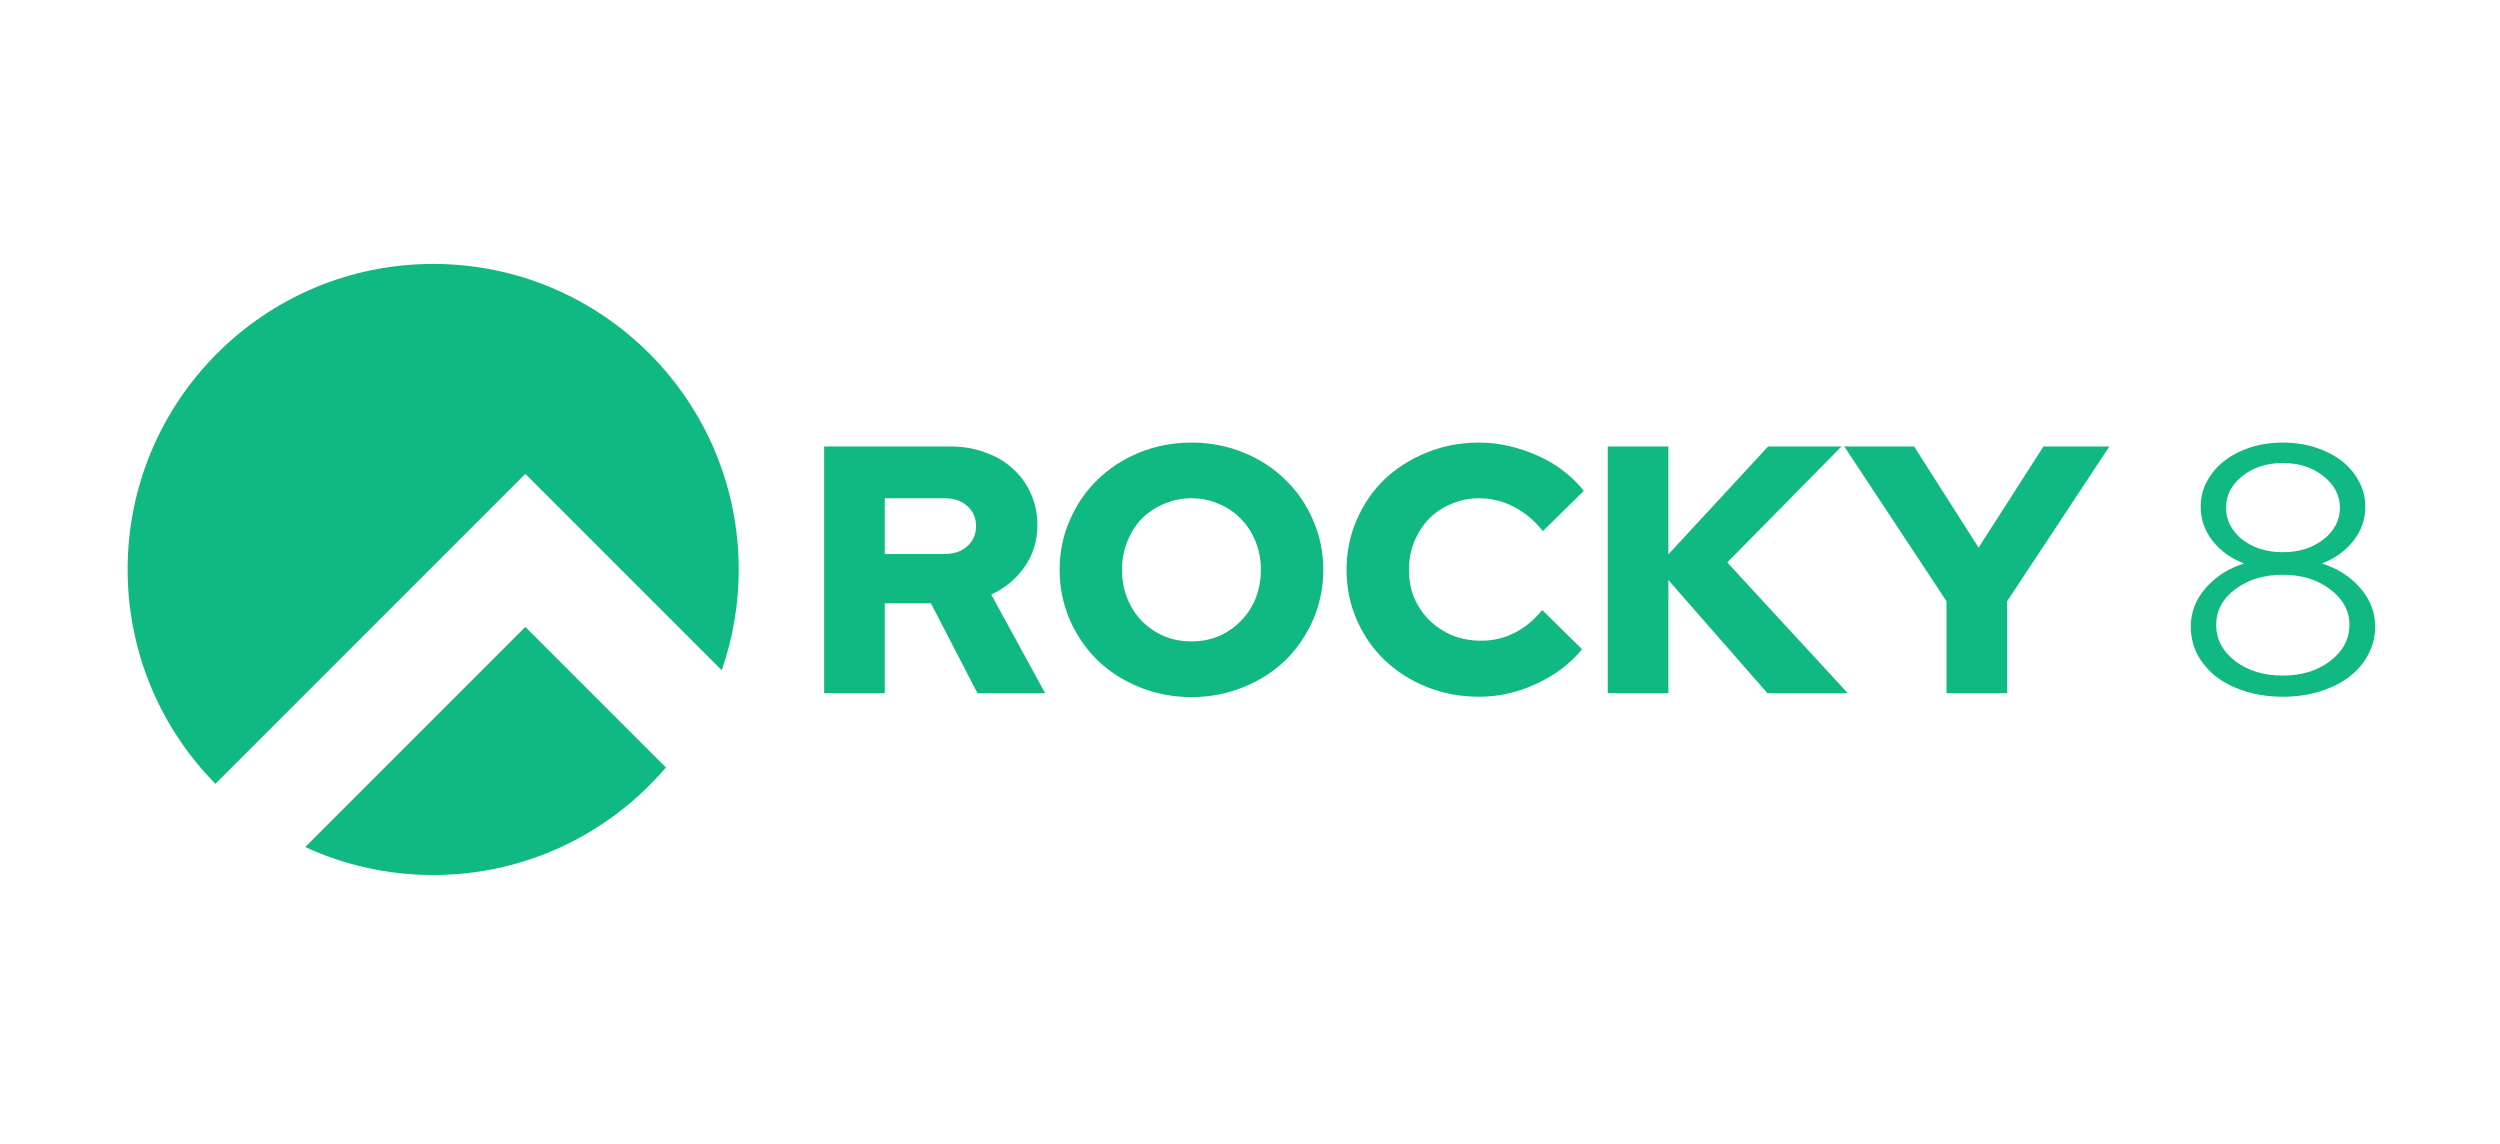
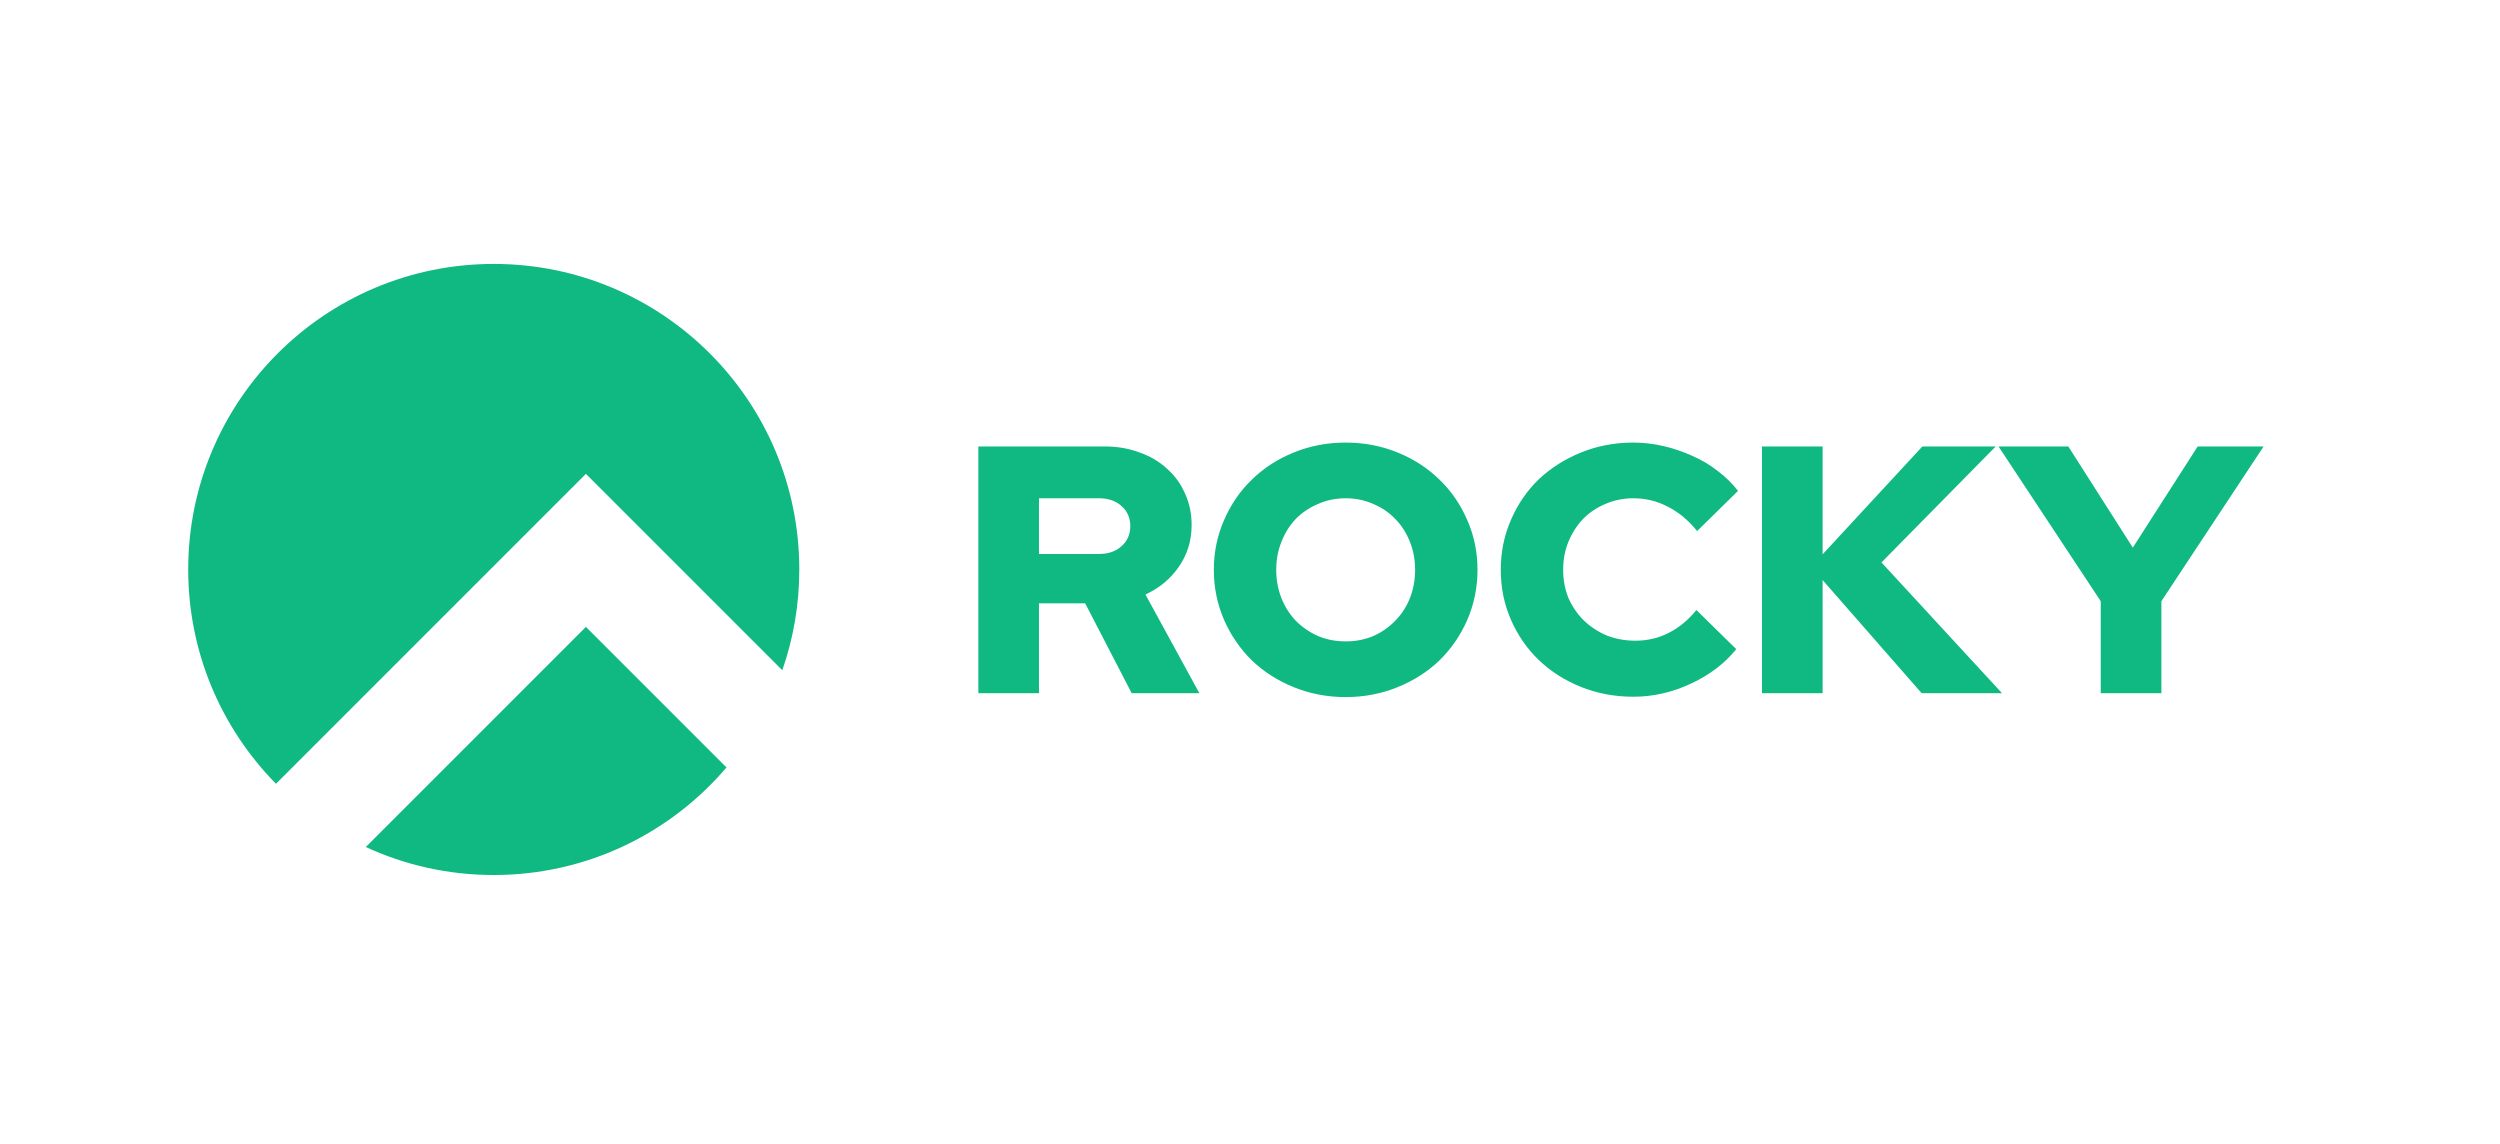
<svg xmlns="http://www.w3.org/2000/svg" version="1.1" width="907.78" height="415.08" id="svg2855">
  <defs id="defs2857">
    <rect x="322.708" y="109.497" width="673.176" height="163.761" id="rect23901" />
    <rect x="319.148" y="115.267" width="568.75" height="206.15" id="rect8253" />
  </defs>
  <text xml:space="preserve" id="text8251" style="font-style:normal;font-variant:normal;font-weight:normal;font-stretch:normal;font-size:40px;line-height:1.25;font-family:'Rocky Display';-inkscape-font-specification:'Rocky Display';white-space:pre;shape-inside:url(#rect8253);fill:#000000;fill-opacity:1;stroke:none" />
-   <g aria-label="ROCKY 8" transform="translate(-30.88002,27.72455)" id="text23899" style="font-weight:900;font-size:128px;line-height:1.25;font-family:'Rocky Display';-inkscape-font-specification:'Rocky Display Heavy';white-space:pre;shape-inside:url(#rect23901);fill:#10b981">
-     <path id="path74688" style="font-weight:normal;-inkscape-font-specification:'Rocky Display'" d="m 188.168,68.111 c -61.274,0 -110.947,49.673 -110.947,110.947 0,30.319 12.162,57.798 31.873,77.822 l 112.541,-112.543 27.785,27.785 43.521,43.521 c 4,-11.455 6.174,-23.766 6.174,-36.586 0,-61.274 -49.673,-110.947 -110.947,-110.947 z m 275.342,64.869 c -6.656,0 -12.928,1.195 -18.816,3.584 -5.888,2.389 -10.966,5.676 -15.232,9.857 -4.267,4.096 -7.637,9.001 -10.111,14.719 -2.475,5.632 -3.713,11.649 -3.713,18.049 0,6.4 1.238,12.458 3.713,18.176 2.475,5.632 5.845,10.539 10.111,14.721 4.267,4.096 9.344,7.337 15.232,9.727 5.888,2.389 12.16,3.584 18.816,3.584 6.656,0 12.926,-1.195 18.814,-3.584 5.888,-2.389 10.966,-5.631 15.232,-9.727 4.267,-4.181 7.637,-9.089 10.111,-14.721 2.475,-5.717 3.713,-11.776 3.713,-18.176 0,-6.4 -1.238,-12.417 -3.713,-18.049 -2.475,-5.717 -5.845,-10.623 -10.111,-14.719 -4.267,-4.181 -9.344,-7.468 -15.232,-9.857 -5.888,-2.389 -12.158,-3.584 -18.814,-3.584 z m 104.447,0 c -6.741,0 -13.055,1.195 -18.943,3.584 -5.888,2.389 -11.009,5.633 -15.361,9.729 -4.267,4.096 -7.637,9.003 -10.111,14.721 -2.475,5.632 -3.713,11.69 -3.713,18.176 0,6.485 1.238,12.544 3.713,18.176 2.475,5.632 5.845,10.496 10.111,14.592 4.267,4.096 9.344,7.339 15.232,9.729 5.973,2.389 12.331,3.584 19.072,3.584 7.168,0 14.122,-1.579 20.863,-4.736 6.827,-3.157 12.33,-7.338 16.512,-12.543 l -14.463,-14.209 c -2.987,3.669 -6.359,6.443 -10.113,8.32 -3.669,1.877 -7.679,2.816 -12.031,2.816 -3.755,0 -7.253,-0.64 -10.496,-1.92 -3.157,-1.365 -5.931,-3.2 -8.32,-5.504 -2.304,-2.304 -4.139,-4.992 -5.504,-8.064 -1.28,-3.157 -1.92,-6.571 -1.92,-10.24 -10e-6,-3.669 0.64,-7.083 1.92,-10.24 1.365,-3.243 3.158,-6.016 5.377,-8.32 2.304,-2.304 4.992,-4.095 8.064,-5.375 3.157,-1.365 6.527,-2.049 10.111,-2.049 4.523,0 8.703,1.024 12.543,3.072 3.925,1.963 7.468,4.907 10.625,8.832 l 14.848,-14.592 c -2.048,-2.645 -4.481,-5.035 -7.297,-7.168 -2.816,-2.219 -5.887,-4.053 -9.215,-5.504 -3.328,-1.536 -6.827,-2.731 -10.496,-3.584 -3.669,-0.853 -7.338,-1.281 -11.008,-1.281 z m 291.84,0 c -4.267,0 -8.235,0.598 -11.904,1.793 -3.584,1.195 -6.698,2.815 -9.344,4.863 -2.645,2.048 -4.737,4.522 -6.273,7.424 -1.536,2.816 -2.303,5.889 -2.303,9.217 0,4.608 1.45,8.747 4.352,12.416 2.901,3.669 6.699,6.399 11.393,8.191 -5.717,1.792 -10.369,4.78 -13.953,8.961 -3.584,4.096 -5.375,8.746 -5.375,13.951 0,3.669 0.81,7.083 2.432,10.24 1.707,3.072 4.011,5.76 6.912,8.064 2.987,2.219 6.527,3.968 10.623,5.248 4.181,1.28 8.663,1.92 13.441,1.92 4.864,0 9.343,-0.64 13.439,-1.92 4.096,-1.28 7.636,-3.029 10.623,-5.248 2.987,-2.304 5.291,-4.992 6.912,-8.064 1.707,-3.157 2.561,-6.571 2.561,-10.24 0,-5.205 -1.793,-9.855 -5.377,-13.951 -3.584,-4.181 -8.234,-7.169 -13.951,-8.961 4.693,-1.792 8.491,-4.522 11.393,-8.191 2.901,-3.669 4.352,-7.808 4.352,-12.416 0,-3.328 -0.769,-6.401 -2.305,-9.217 -1.536,-2.901 -3.626,-5.376 -6.271,-7.424 -2.645,-2.048 -5.803,-3.669 -9.473,-4.863 -3.669,-1.195 -7.636,-1.793 -11.902,-1.793 z m -529.664,1.408 v 89.602 h 22.016 v -32.641 h 16.768 l 16.896,32.641 h 24.576 l -19.584,-35.842 c 5.035,-2.304 9.088,-5.674 12.16,-10.111 3.072,-4.437 4.607,-9.472 4.607,-15.104 0,-4.181 -0.81,-8.021 -2.432,-11.52 -1.536,-3.499 -3.711,-6.486 -6.527,-8.961 -2.731,-2.56 -6.059,-4.523 -9.984,-5.889 -3.84,-1.451 -8.064,-2.176 -12.672,-2.176 z m 284.543,0 v 89.602 h 22.018 v -41.09 l 35.967,41.09 h 29.184 l -43.775,-47.488 41.473,-42.113 h -26.625 l -36.223,39.168 v -39.168 z m 85.889,0 37.119,56.193 v 33.408 h 22.018 v -33.408 l 37.119,-56.193 H 772.885 L 749.332,171.125 725.908,134.389 Z m 159.232,6.018 c 5.888,0 10.793,1.577 14.719,4.734 4.011,3.157 6.016,6.999 6.016,11.521 0,4.523 -2.005,8.362 -6.016,11.52 -4.011,3.072 -8.916,4.607 -14.719,4.607 -5.803,0 -10.71,-1.535 -14.721,-4.607 -3.925,-3.157 -5.889,-6.997 -5.889,-11.52 0,-4.523 1.963,-8.364 5.889,-11.521 4.011,-3.157 8.918,-4.734 14.721,-4.734 z m -507.648,12.799 h 21.76 c 3.413,0 6.145,0.939 8.193,2.816 2.133,1.877 3.199,4.308 3.199,7.295 0,2.987 -1.066,5.42 -3.199,7.297 -2.048,1.877 -4.78,2.816 -8.193,2.816 h -21.76 z m 111.361,0 c 3.584,0 6.91,0.683 9.982,2.049 3.072,1.28 5.719,3.071 7.938,5.375 2.304,2.304 4.095,5.078 5.375,8.32 1.28,3.157 1.92,6.571 1.92,10.24 0,3.669 -0.64,7.125 -1.92,10.367 -1.28,3.157 -3.071,5.889 -5.375,8.193 -2.219,2.304 -4.865,4.139 -7.938,5.504 -3.072,1.28 -6.398,1.92 -9.982,1.92 -3.584,0 -6.912,-0.64 -9.984,-1.92 -3.072,-1.365 -5.76,-3.2 -8.064,-5.504 -2.219,-2.304 -3.968,-5.036 -5.248,-8.193 -1.28,-3.243 -1.92,-6.698 -1.92,-10.367 0,-3.669 0.64,-7.083 1.92,-10.24 1.28,-3.243 3.029,-6.016 5.248,-8.32 2.304,-2.304 4.992,-4.095 8.064,-5.375 3.072,-1.365 6.4,-2.049 9.984,-2.049 z m 396.287,27.775 c 6.827,0 12.542,1.749 17.15,5.248 4.693,3.499 7.041,7.81 7.041,12.93 0,5.205 -2.348,9.6 -7.041,13.184 -4.608,3.499 -10.324,5.248 -17.15,5.248 -6.827,0 -12.588,-1.749 -17.281,-5.248 -4.608,-3.584 -6.912,-7.978 -6.912,-13.184 0,-5.12 2.304,-9.431 6.912,-12.93 4.693,-3.499 10.455,-5.248 17.281,-5.248 z m -638.162,18.928 -79.928,79.93 c 14.133,6.526 29.871,10.166 46.461,10.166 33.848,0 64.156,-15.158 84.506,-39.057 z" />
+   <g aria-label="ROCKY " transform="translate(25.11998,27.72455)" id="text23899" style="font-weight:900;font-size:128px;line-height:1.25;font-family:'Rocky Display';-inkscape-font-specification:'Rocky Display Heavy';white-space:pre;shape-inside:url(#rect23901);fill:#10b981">
+     <path id="path851" d="m 154.168,68.111 c -61.274,0 -110.947,49.673 -110.947,110.947 0,30.319 12.162,57.798 31.873,77.822 l 112.541,-112.543 27.785,27.785 43.521,43.521 c 4,-11.455 6.174,-23.766 6.174,-36.586 0,-61.274 -49.673,-110.947 -110.947,-110.947 z m 309.342,64.869 c -6.656,0 -12.928,1.195 -18.816,3.584 -5.888,2.389 -10.966,5.676 -15.232,9.857 -4.267,4.096 -7.637,9.001 -10.111,14.719 -2.475,5.632 -3.713,11.649 -3.713,18.049 0,6.4 1.238,12.458 3.713,18.176 2.475,5.632 5.845,10.539 10.111,14.721 4.267,4.096 9.344,7.337 15.232,9.727 5.888,2.389 12.16,3.584 18.816,3.584 6.656,0 12.926,-1.195 18.814,-3.584 5.888,-2.389 10.966,-5.631 15.232,-9.727 4.267,-4.181 7.637,-9.089 10.111,-14.721 2.475,-5.717 3.713,-11.776 3.713,-18.176 0,-6.4 -1.238,-12.417 -3.713,-18.049 -2.475,-5.717 -5.845,-10.623 -10.111,-14.719 -4.267,-4.181 -9.344,-7.468 -15.232,-9.857 -5.888,-2.389 -12.158,-3.584 -18.814,-3.584 z m 104.447,0 c -6.741,0 -13.055,1.195 -18.943,3.584 -5.888,2.389 -11.009,5.633 -15.361,9.729 -4.267,4.096 -7.637,9.003 -10.111,14.721 -2.475,5.632 -3.713,11.69 -3.713,18.176 0,6.485 1.238,12.544 3.713,18.176 2.475,5.632 5.845,10.496 10.111,14.592 4.267,4.096 9.344,7.339 15.232,9.729 5.973,2.389 12.331,3.584 19.072,3.584 7.168,0 14.122,-1.579 20.863,-4.736 6.827,-3.157 12.33,-7.338 16.512,-12.543 l -14.463,-14.209 c -2.987,3.669 -6.359,6.443 -10.113,8.32 -3.669,1.877 -7.679,2.816 -12.031,2.816 -3.755,0 -7.253,-0.64 -10.496,-1.92 -3.157,-1.365 -5.931,-3.2 -8.32,-5.504 -2.304,-2.304 -4.139,-4.992 -5.504,-8.064 -1.28,-3.157 -1.92,-6.571 -1.92,-10.24 -10e-6,-3.669 0.64,-7.083 1.92,-10.24 1.365,-3.243 3.158,-6.016 5.377,-8.32 2.304,-2.304 4.992,-4.095 8.064,-5.375 3.157,-1.365 6.527,-2.049 10.111,-2.049 4.523,0 8.703,1.024 12.543,3.072 3.925,1.963 7.468,4.907 10.625,8.832 l 14.848,-14.592 c -2.048,-2.645 -4.481,-5.035 -7.297,-7.168 -2.816,-2.219 -5.887,-4.053 -9.215,-5.504 -3.328,-1.536 -6.827,-2.731 -10.496,-3.584 -3.669,-0.853 -7.338,-1.281 -11.008,-1.281 z m -237.824,1.408 v 89.602 h 22.016 v -32.641 h 16.768 l 16.896,32.641 h 24.576 l -19.584,-35.842 c 5.035,-2.304 9.088,-5.674 12.16,-10.111 3.072,-4.437 4.607,-9.472 4.607,-15.104 0,-4.181 -0.81,-8.021 -2.432,-11.52 -1.536,-3.499 -3.711,-6.486 -6.527,-8.961 -2.731,-2.56 -6.059,-4.523 -9.984,-5.889 -3.84,-1.451 -8.064,-2.176 -12.672,-2.176 z m 284.543,0 v 89.602 h 22.018 v -41.09 l 35.967,41.09 h 29.184 l -43.775,-47.488 41.473,-42.113 h -26.625 l -36.223,39.168 v -39.168 z m 85.889,0 37.119,56.193 v 33.408 h 22.018 v -33.408 l 37.119,-56.193 H 772.885 L 749.332,171.125 725.908,134.389 Z m -348.416,18.816 h 21.76 c 3.413,0 6.145,0.939 8.193,2.816 2.133,1.877 3.199,4.308 3.199,7.295 0,2.987 -1.066,5.42 -3.199,7.297 -2.048,1.877 -4.78,2.816 -8.193,2.816 h -21.76 z m 111.361,0 c 3.584,0 6.91,0.683 9.982,2.049 3.072,1.28 5.719,3.071 7.938,5.375 2.304,2.304 4.095,5.078 5.375,8.32 1.28,3.157 1.92,6.571 1.92,10.24 0,3.669 -0.64,7.125 -1.92,10.367 -1.28,3.157 -3.071,5.889 -5.375,8.193 -2.219,2.304 -4.865,4.139 -7.938,5.504 -3.072,1.28 -6.398,1.92 -9.982,1.92 -3.584,0 -6.912,-0.64 -9.984,-1.92 -3.072,-1.365 -5.76,-3.2 -8.064,-5.504 -2.219,-2.304 -3.968,-5.036 -5.248,-8.193 -1.28,-3.243 -1.92,-6.698 -1.92,-10.367 0,-3.669 0.64,-7.083 1.92,-10.24 1.28,-3.243 3.029,-6.016 5.248,-8.32 2.304,-2.304 4.992,-4.095 8.064,-5.375 3.072,-1.365 6.4,-2.049 9.984,-2.049 z m -275.875,46.703 -79.928,79.93 c 14.133,6.526 29.871,10.166 46.461,10.166 33.848,0 64.156,-15.158 84.506,-39.057 z" />
  </g>
</svg>
